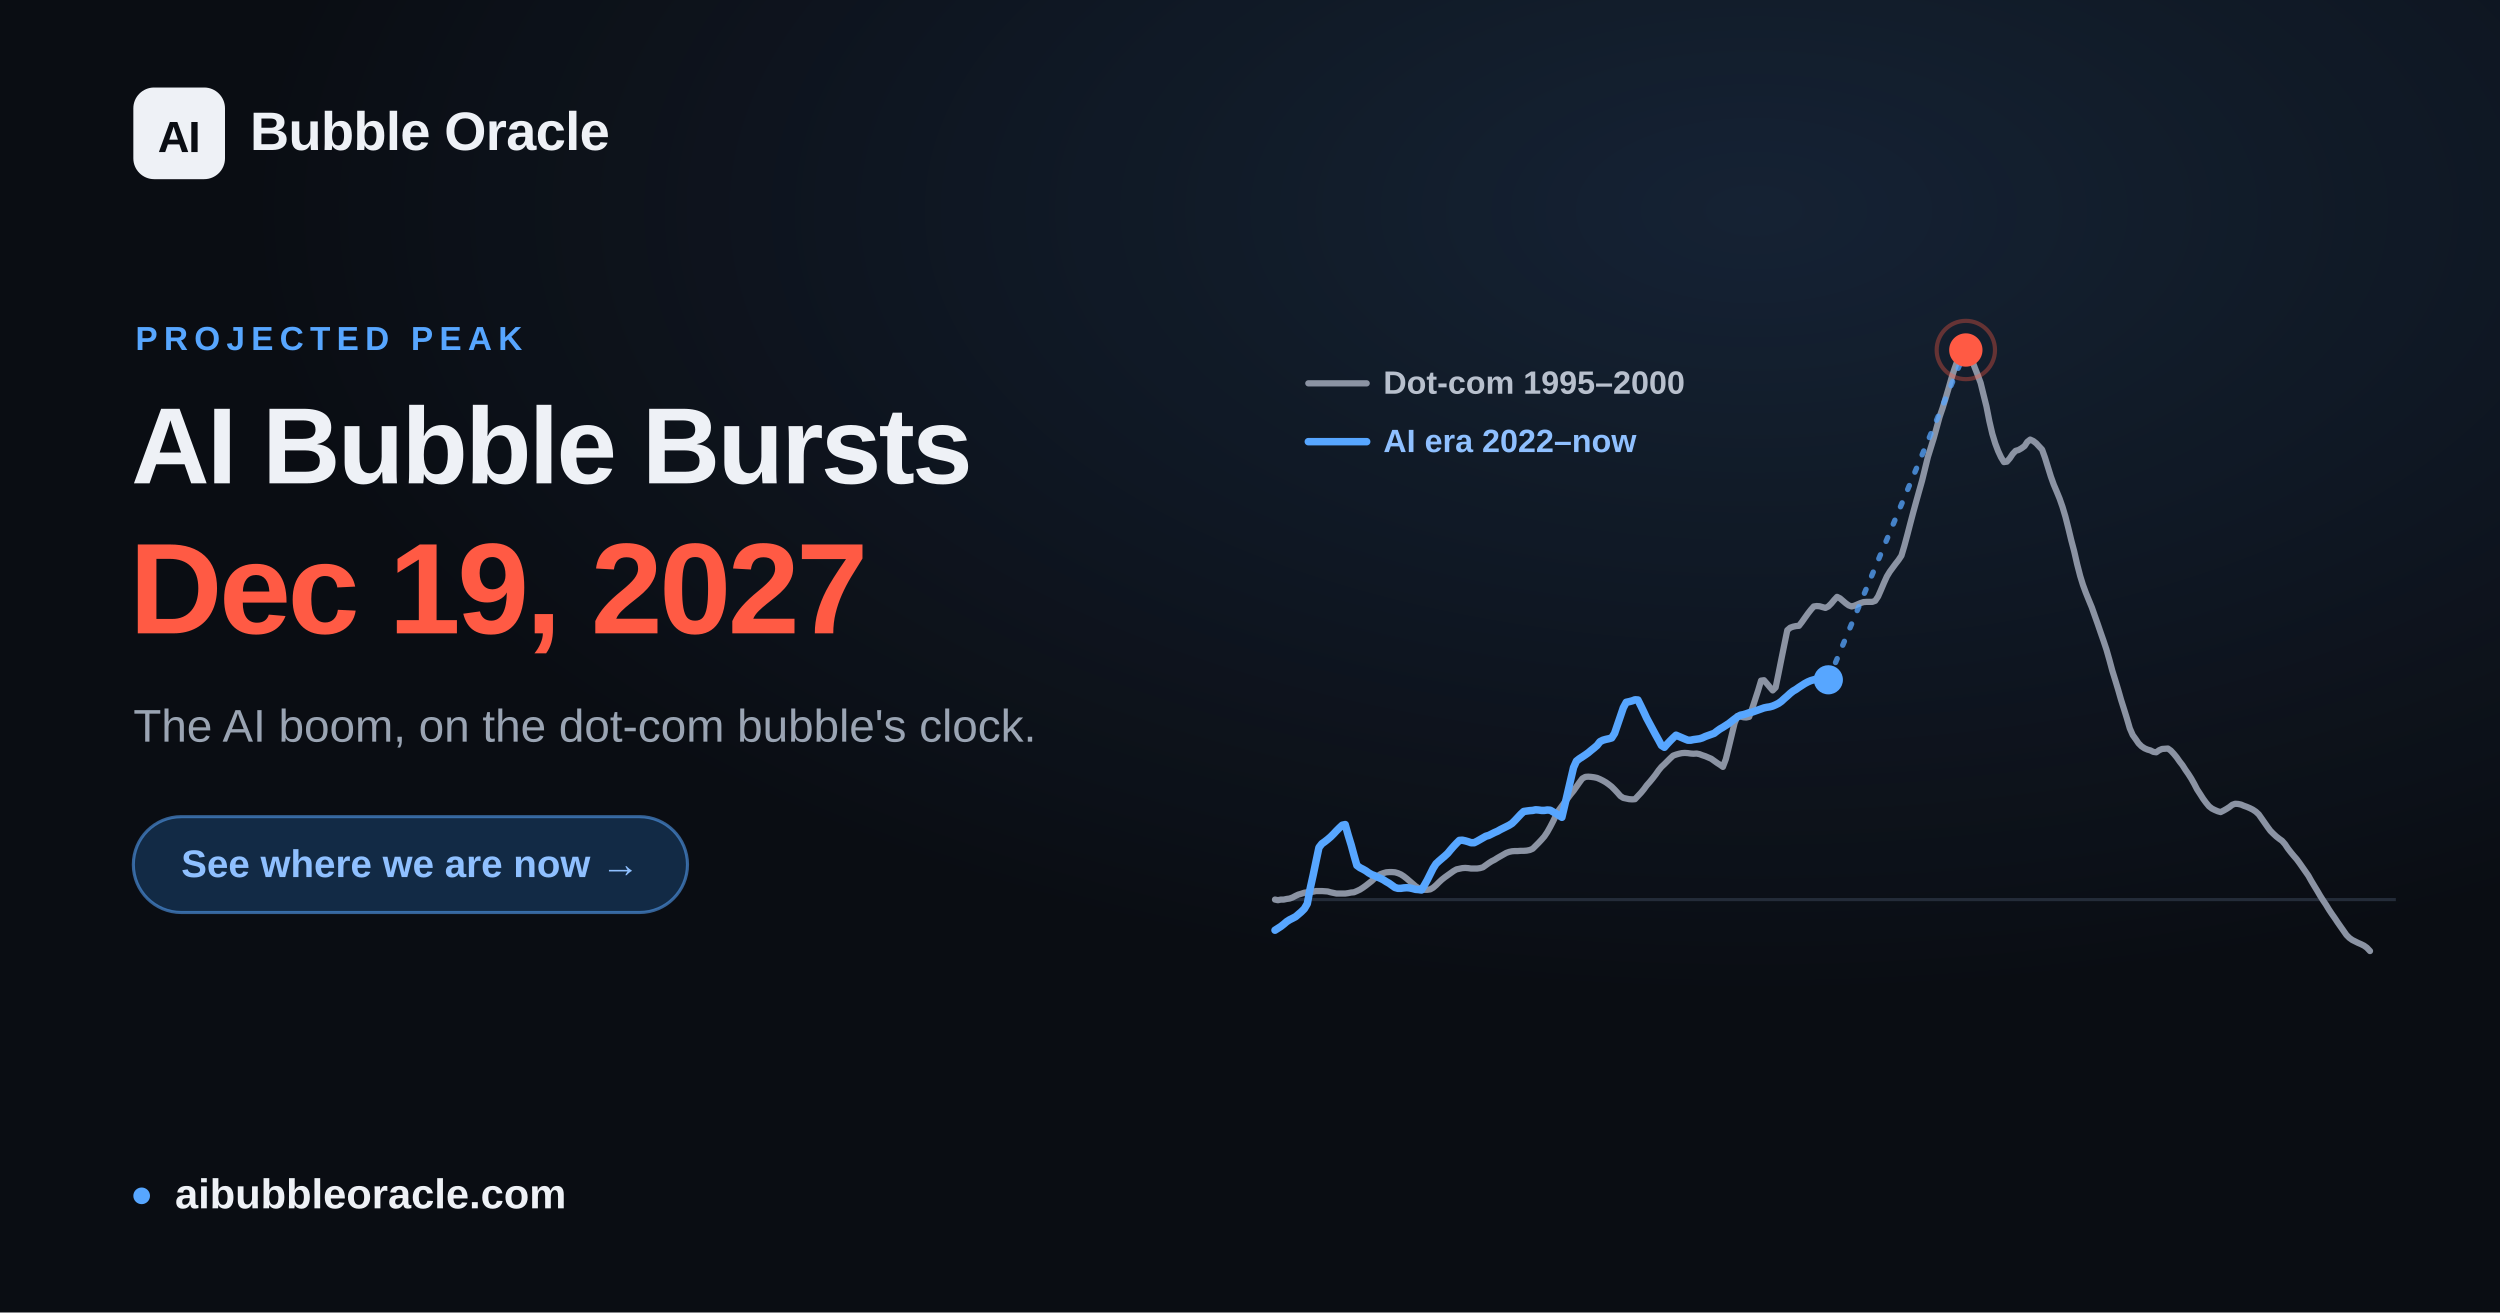
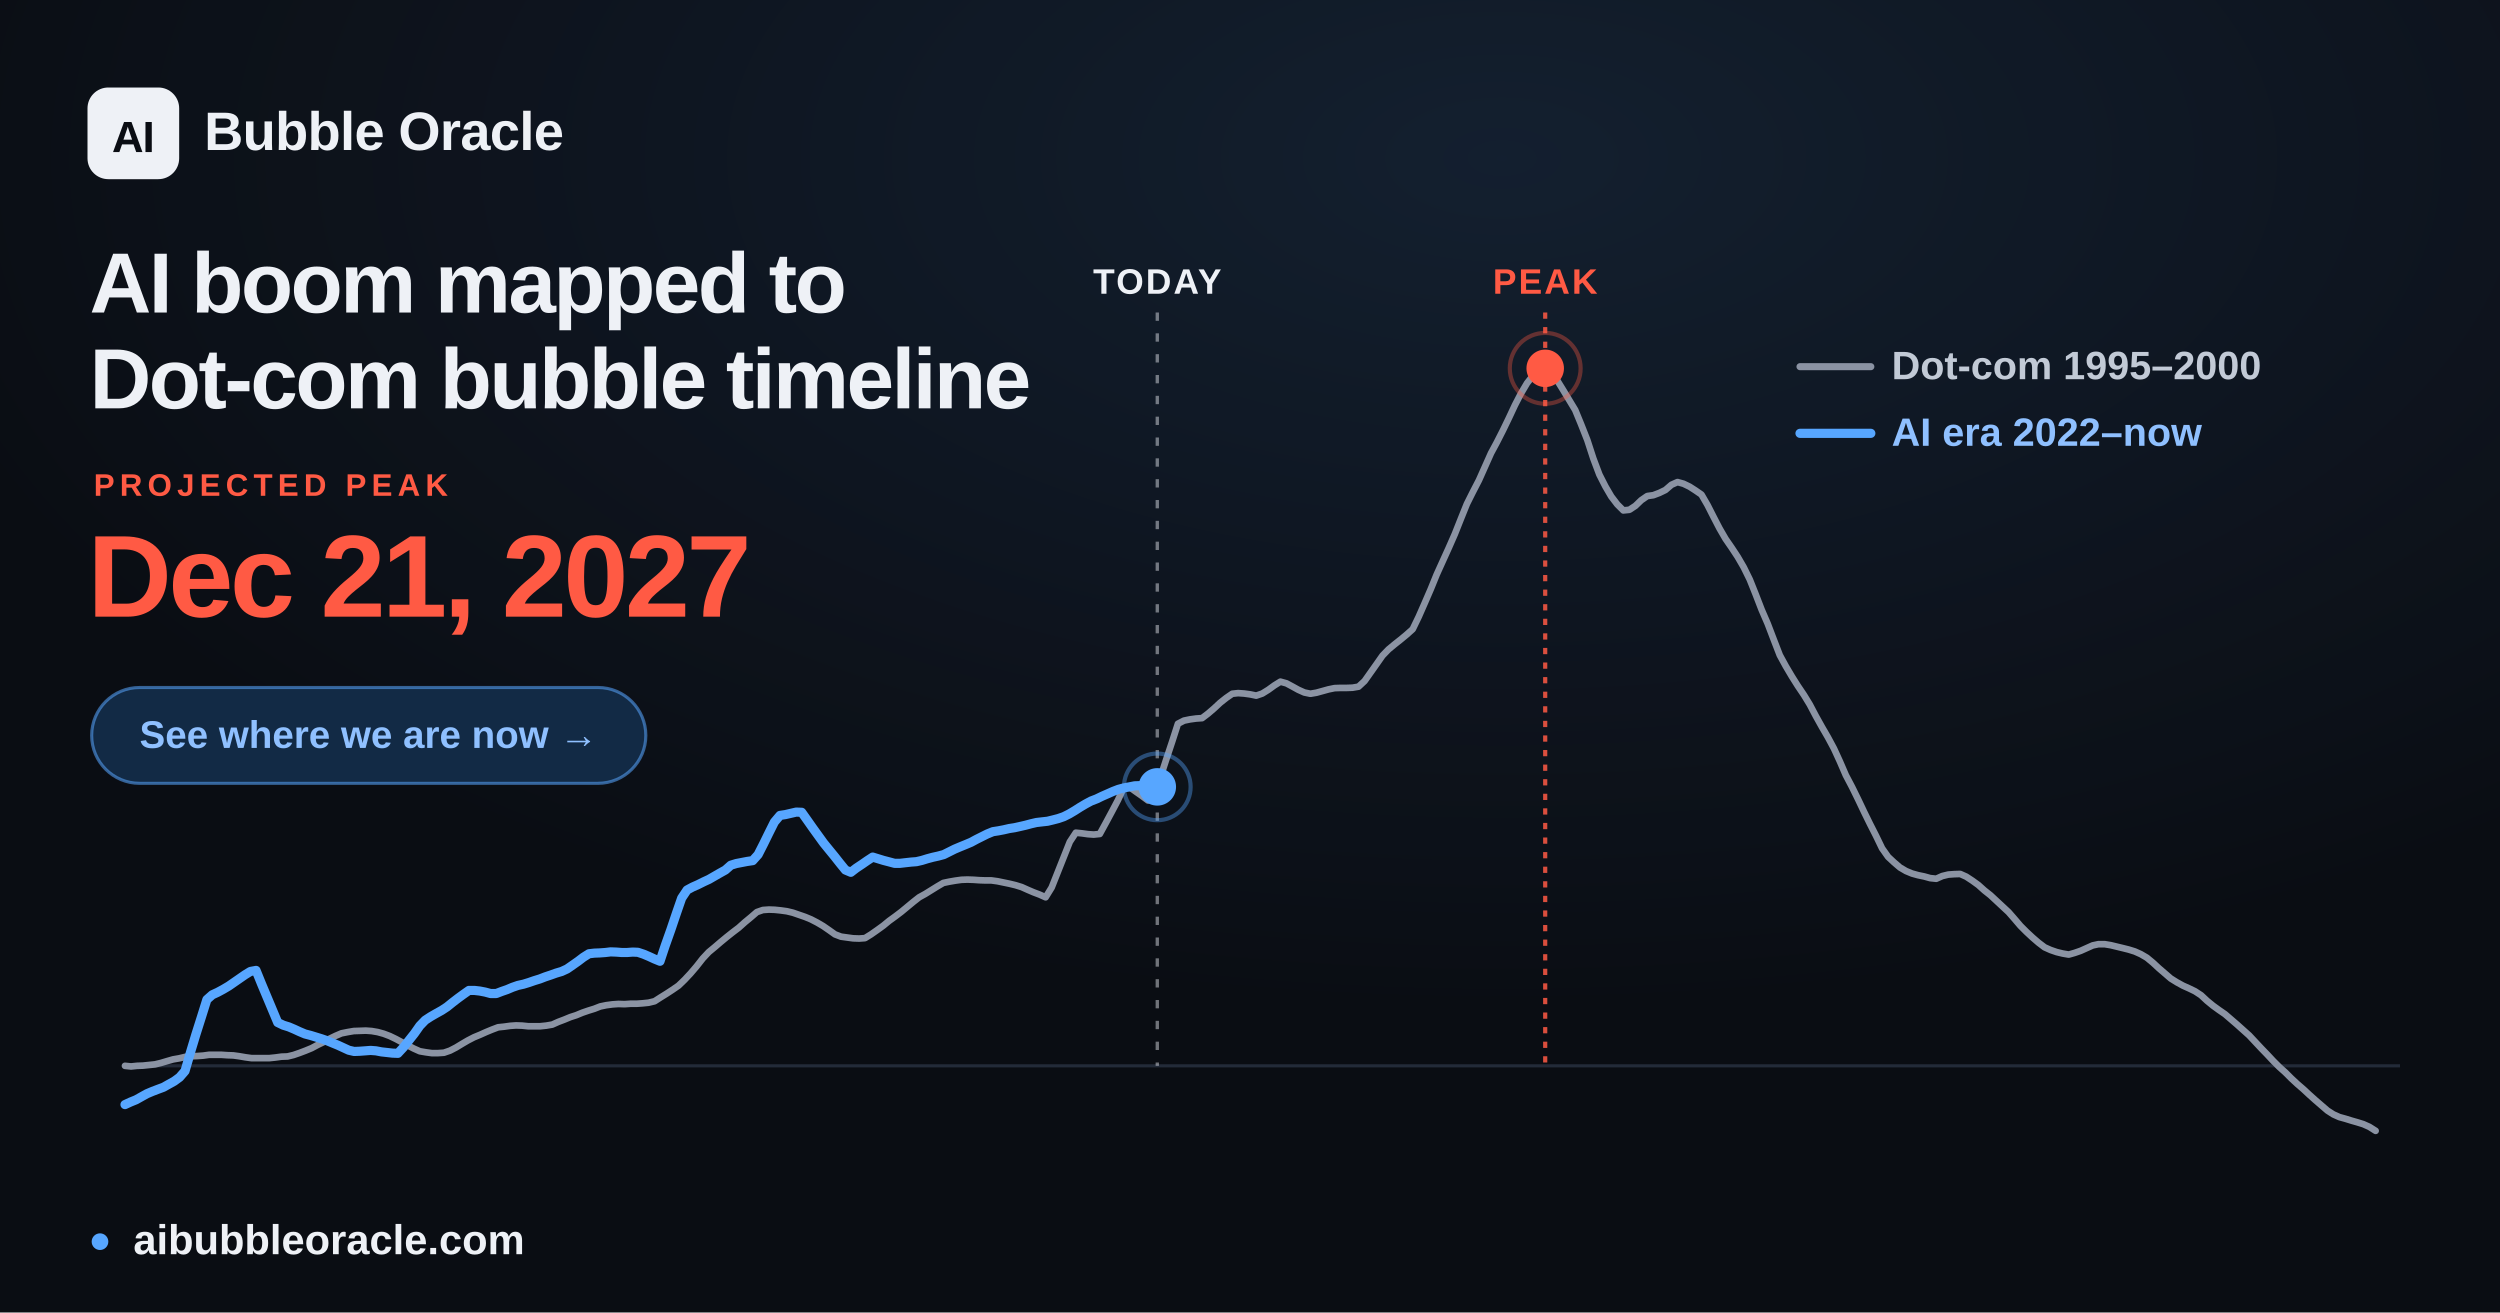
<svg xmlns="http://www.w3.org/2000/svg" width="1200" height="630" viewBox="0 0 1200 630" font-family="Arial, 'Liberation Sans', 'DejaVu Sans', sans-serif">
  <defs>
-     <radialGradient id="glow" cx="70%" cy="16%" r="60%">
-       <stop offset="0" stop-color="#57a6ff" stop-opacity="0.14" />
+     <radialGradient id="glow" cx="60%" cy="12%" r="65%">
+       <stop offset="0" stop-color="#57a6ff" stop-opacity="0.12" />
      <stop offset="1" stop-color="#57a6ff" stop-opacity="0" />
    </radialGradient>
  </defs>
  <rect width="1200" height="630" fill="#0a0d13" />
  <rect width="1200" height="630" fill="url(#glow)" />
-   <rect x="64" y="42" width="44" height="44" rx="10" fill="#eef1f6" />
-   <text x="86" y="73" text-anchor="middle" font-size="21" font-weight="800" fill="#0a0d13" letter-spacing="-0.5">AI</text>
-   <text x="120" y="72" font-size="26" font-weight="700" fill="#eef1f6" letter-spacing="-0.3">Bubble Oracle</text>
-   <text x="65" y="168" font-size="16" font-weight="700" fill="#57a6ff" letter-spacing="3">PROJECTED PEAK</text>
-   <text x="63" y="232" font-size="52" font-weight="800" fill="#eef1f6" letter-spacing="-1.2">AI Bubble Bursts</text>
-   <text x="62" y="304" font-size="62" font-weight="800" fill="#ff5a44" letter-spacing="-1.6">Dec 19, 2027</text>
-   <text x="64" y="356" font-size="22" font-weight="400" fill="#9aa4b3">The AI boom, on the dot-com bubble's clock.</text>
-   <rect x="64" y="392" width="266" height="46" rx="23" fill="#122a45" stroke="#57a6ff" stroke-opacity="0.55" stroke-width="1.5" />
-   <text x="197" y="421" text-anchor="middle" font-size="18.5" font-weight="700" fill="#8fc0ff">See where we are now  →</text>
-   <circle cx="68" cy="574" r="4" fill="#57a6ff" />
-   <text x="84" y="580" font-size="20" font-weight="600" fill="#eef1f6">aibubbleoracle.com</text>
-   <line x1="612.0" y1="431.8" x2="1150.0" y2="431.8" stroke="#242c39" stroke-width="1.5" />
-   <polyline points="612.0,431.8 613.4,432.1 614.8,431.8 616.2,431.8 617.6,431.5 619.0,431.3 620.4,430.8 621.9,430.0 623.2,429.4 624.6,429.0 626.1,428.5 627.5,428.3 628.8,428.2 630.3,428.0 631.7,427.7 633.1,427.7 634.5,427.7 635.9,427.8 637.3,427.9 638.7,428.3 640.1,428.6 641.5,428.9 642.9,428.9 644.3,428.9 645.7,428.9 647.1,428.7 648.6,428.4 649.9,428.3 651.3,427.7 652.8,427.0 654.2,426.1 655.6,425.1 657.0,424.0 658.4,422.9 659.8,421.6 661.2,420.5 662.6,419.6 664.0,419.1 665.4,418.7 666.8,418.6 668.2,418.6 669.6,418.7 671.0,419.1 672.4,419.7 673.8,420.6 675.2,421.7 676.6,422.9 678.0,424.1 679.5,425.4 680.9,426.3 682.3,426.7 683.7,427.1 685.1,427.1 686.5,426.9 687.9,426.1 689.3,424.9 690.7,423.5 692.1,422.2 693.5,421.1 694.9,420.1 696.3,419.1 697.7,418.1 699.1,417.3 700.5,417.0 701.9,416.7 703.3,416.6 704.7,416.7 706.1,416.9 707.6,416.9 709.0,416.9 710.4,416.7 711.8,416.3 713.2,415.3 714.6,414.3 716.0,413.4 717.4,412.7 718.8,411.8 720.2,411.0 721.6,410.2 723.0,409.4 724.4,408.9 725.8,408.6 727.2,408.5 728.6,408.5 730.0,408.4 731.4,408.4 732.8,408.3 734.3,408.0 735.7,407.4 737.1,406.0 738.5,404.6 739.9,403.1 741.3,401.5 742.7,399.4 744.1,396.9 745.5,394.2 746.9,391.3 748.3,388.8 749.7,386.9 751.1,385.0 752.5,383.2 753.9,381.3 755.3,379.6 756.7,377.6 758.1,375.6 759.5,373.7 761.0,372.9 762.4,372.8 763.7,372.9 765.2,373.1 766.6,373.4 768.0,374.0 769.4,374.7 770.8,375.5 772.2,376.5 773.6,377.6 775.0,379.0 776.4,380.5 777.8,382.1 779.2,383.0 780.6,383.3 782.0,383.6 783.5,383.7 784.8,383.6 786.2,382.1 787.7,380.5 789.1,378.8 790.4,377.0 791.9,375.3 793.3,373.6 794.7,371.8 796.1,369.8 797.5,368.1 798.9,366.8 800.3,365.4 801.7,364.0 803.1,362.7 804.5,362.2 805.9,361.8 807.3,361.5 808.7,361.4 810.2,361.5 811.5,361.7 812.9,361.8 814.4,361.7 815.8,362.0 817.1,362.5 818.6,363.0 820.0,363.6 821.4,364.2 822.8,365.2 824.2,366.2 825.6,367.1 827.0,368.1 828.4,364.4 829.8,358.7 831.2,352.9 832.6,347.1 834.0,343.7 835.4,343.9 836.9,344.3 838.2,344.4 839.6,344.1 841.1,340.0 842.5,335.7 843.9,331.4 845.3,326.7 846.7,326.5 848.1,328.1 849.5,329.8 850.9,331.4 852.3,330.0 853.7,323.2 855.1,316.2 856.5,309.3 857.9,302.5 859.3,301.3 860.7,300.8 862.1,300.5 863.5,300.4 864.9,298.6 866.3,296.6 867.8,294.5 869.2,292.7 870.6,291.1 872.0,290.9 873.4,291.0 874.8,291.4 876.2,291.8 877.6,291.1 879.0,289.7 880.4,288.0 881.8,286.5 883.2,287.2 884.6,288.4 886.0,289.6 887.4,290.6 888.8,291.1 890.2,290.7 891.6,290.1 893.0,289.5 894.5,289.0 895.9,288.9 897.3,288.9 898.7,288.9 900.1,288.4 901.5,286.3 902.9,283.1 904.3,279.8 905.7,276.7 907.1,274.4 908.5,272.5 909.9,270.6 911.3,268.8 912.7,266.7 914.1,262.0 915.5,256.8 916.9,251.4 918.3,246.1 919.7,241.0 921.1,236.0 922.6,230.7 924.0,225.0 925.4,219.3 926.8,214.8 928.2,210.3 929.6,205.2 931.0,200.1 932.4,196.0 933.8,191.5 935.2,186.8 936.6,181.9 938.0,177.5 939.4,173.6 940.8,170.7 942.2,168.9 943.6,168.0 945.0,169.7 946.4,172.5 947.8,176.2 949.3,180.0 950.7,183.8 952.0,189.1 953.5,195.1 954.9,202.2 956.3,208.2 957.7,212.8 959.1,216.5 960.5,219.5 961.9,221.8 963.3,221.6 964.7,220.0 966.1,217.9 967.5,216.4 968.9,216.0 970.3,215.2 971.8,214.1 973.1,212.1 974.5,211.0 976.0,211.7 977.4,212.8 978.7,214.2 980.2,215.8 981.6,219.7 983.0,224.2 984.4,228.7 985.8,232.6 987.2,235.9 988.6,239.3 990.0,243.3 991.4,248.0 992.8,253.5 994.2,259.3 995.6,264.6 997.0,270.7 998.5,276.5 999.8,280.7 1001.2,284.5 1002.7,288.2 1004.1,291.6 1005.4,295.3 1006.9,299.5 1008.3,303.6 1009.7,307.6 1011.1,311.8 1012.5,316.7 1013.9,321.9 1015.3,326.4 1016.7,331.0 1018.1,335.9 1019.5,340.3 1020.9,344.8 1022.3,349.6 1023.7,352.8 1025.2,354.9 1026.5,356.8 1027.9,358.2 1029.4,359.2 1030.8,359.8 1032.2,360.2 1033.6,360.9 1035.0,361.1 1036.4,360.1 1037.8,359.5 1039.2,359.4 1040.6,359.3 1042.0,360.3 1043.4,361.8 1044.8,363.5 1046.2,365.5 1047.6,367.3 1049.0,369.5 1050.4,371.5 1051.8,373.7 1053.2,376.2 1054.6,378.9 1056.1,381.2 1057.5,383.4 1058.9,385.3 1060.3,387.0 1061.7,388.1 1063.1,388.8 1064.5,389.4 1065.9,389.8 1067.3,389.1 1068.7,388.3 1070.1,387.4 1071.5,386.3 1072.9,385.8 1074.3,385.9 1075.7,386.2 1077.1,386.8 1078.5,387.3 1079.9,387.9 1081.3,388.6 1082.8,389.6 1084.2,390.9 1085.6,392.9 1087.0,394.9 1088.4,396.9 1089.8,398.8 1091.2,400.2 1092.6,401.5 1094.0,402.6 1095.4,403.6 1096.8,405.2 1098.2,407.3 1099.6,409.1 1101.0,410.8 1102.4,412.4 1103.8,414.3 1105.2,416.3 1106.6,418.3 1108.0,420.3 1109.4,422.8 1110.9,425.3 1112.3,427.6 1113.7,430.0 1115.1,432.2 1116.5,434.3 1117.9,436.6 1119.3,438.7 1120.7,440.7 1122.1,442.8 1123.5,444.8 1124.9,446.8 1126.3,448.8 1127.7,450.2 1129.1,451.2 1130.5,451.9 1131.9,452.6 1133.3,453.2 1134.7,453.9 1136.1,454.9 1137.6,456.5" fill="none" stroke="#8b93a3" stroke-width="3" stroke-linejoin="round" stroke-linecap="round" />
-   <polyline points="612.0,446.5 613.4,445.6 614.8,444.7 616.2,443.6 617.6,442.4 619.0,441.5 620.4,440.8 621.9,440.0 623.2,438.9 624.6,437.7 626.1,436.2 627.5,433.8 628.8,426.9 630.3,420.1 631.7,413.4 633.1,406.8 634.5,405.0 635.9,404.0 637.3,402.9 638.7,401.7 640.1,400.3 641.5,398.8 642.9,397.4 644.3,396.1 645.7,395.8 647.1,400.8 648.6,405.7 649.9,410.5 651.3,415.4 652.8,416.5 654.2,417.2 655.6,418.0 657.0,419.0 658.4,419.8 659.8,420.3 661.2,421.0 662.6,421.6 664.0,422.3 665.4,423.2 666.8,424.0 668.2,425.0 669.6,426.0 671.0,426.4 672.4,426.4 673.8,426.2 675.2,426.1 676.6,426.2 678.0,426.5 679.5,426.9 680.9,427.0 682.3,427.2 683.7,424.9 685.1,422.4 686.5,419.6 687.9,416.8 689.3,414.6 690.7,413.3 692.1,412.1 693.5,410.9 694.9,409.6 696.3,407.9 697.7,406.3 699.1,404.8 700.5,403.4 701.9,403.3 703.3,403.6 704.7,404.0 706.1,404.5 707.6,404.5 709.0,403.8 710.4,403.0 711.8,402.2 713.2,401.4 714.6,401.0 716.0,400.3 717.4,399.6 718.8,399.0 720.2,398.2 721.6,397.5 723.0,396.8 724.4,396.1 725.8,395.2 727.2,393.8 728.6,392.3 730.0,390.8 731.4,389.5 732.8,389.3 734.3,389.1 735.7,389.0 737.1,388.7 738.5,388.8 739.9,389.0 741.3,389.0 742.7,388.8 744.1,388.9 745.5,389.7 746.9,390.5 748.3,391.4 749.7,392.3 751.1,386.4 752.5,380.4 753.9,374.4 755.3,368.4 756.7,365.3 758.1,364.2 759.5,363.3 761.0,362.3 762.4,361.3 763.7,360.2 765.2,359.0 766.6,357.8 768.0,356.0 769.4,355.3 770.8,354.9 772.2,354.6 773.6,354.2 775.0,352.0 776.4,347.9 777.8,343.8 779.2,339.7 780.6,337.1 782.0,336.8 783.5,336.4 784.8,335.9 786.2,336.0 787.7,339.0 789.1,341.9 790.4,344.7 791.9,347.5 793.3,350.1 794.7,352.7 796.1,355.2 797.5,357.8 798.9,358.7 800.3,357.1 801.7,355.6 803.1,354.2 804.5,352.9 805.9,353.5 807.3,354.1 808.7,354.7 810.2,355.3 811.5,355.3 812.9,355.0 814.4,354.8 815.8,354.6 817.1,354.2 818.6,353.5 820.0,353.0 821.4,352.5 822.8,352.0 824.2,350.9 825.6,349.9 827.0,349.1 828.4,348.2 829.8,347.3 831.2,346.2 832.6,345.1 834.0,344.1 835.4,343.3 836.9,343.0 838.2,342.6 839.6,342.1 841.1,341.8 842.5,341.3 843.9,340.8 845.3,340.3 846.7,339.8 848.1,339.5 849.5,339.3 850.9,338.9 852.3,338.3 853.7,337.6 855.1,336.6 856.5,335.3 857.9,334.1 859.3,332.8 860.7,331.7 862.1,330.9 863.5,329.9 864.9,329.0 866.3,328.1 867.8,327.3 869.2,326.7 870.6,326.3 872.0,325.9 873.4,325.9 874.8,326.0 876.2,326.0 877.6,326.3" fill="none" stroke="#57a6ff" stroke-width="3.6" stroke-linejoin="round" stroke-linecap="round" />
-   <path d="M877.6,326.3 L943.6,168.0" fill="none" stroke="#57a6ff" stroke-width="2.6" stroke-dasharray="2 7" stroke-linecap="round" stroke-opacity="0.75" />
-   <circle cx="877.6" cy="326.3" r="7" fill="#57a6ff" />
-   <circle cx="943.6" cy="168.0" r="14" fill="none" stroke="#ff5a44" stroke-opacity="0.35" stroke-width="2" />
-   <circle cx="943.6" cy="168.0" r="8" fill="#ff5a44" />
-   <g font-size="15.5" font-weight="600">
-     <line x1="628" y1="184" x2="656" y2="184" stroke="#8b93a3" stroke-width="3" stroke-linecap="round" />
-     <text x="664" y="189" fill="#b8c0cd">Dot-com  1995–2000</text>
-     <line x1="628" y1="212" x2="656" y2="212" stroke="#57a6ff" stroke-width="3.6" stroke-linecap="round" />
-     <text x="664" y="217" fill="#8fc0ff">AI era  2022–now</text>
+   <line x1="60.0" y1="511.6" x2="1152.0" y2="511.6" stroke="#232b39" stroke-width="1.5" />
+   <line x1="555.5" y1="150" x2="555.5" y2="511.6" stroke="#eef1f6" stroke-opacity="0.45" stroke-width="1.6" stroke-dasharray="4 6" />
+   <text x="555.5" y="141" text-anchor="middle" font-size="17" font-weight="700" fill="#eef1f6" letter-spacing="1">TODAY</text>
+   <line x1="741.7" y1="150" x2="741.7" y2="511.6" stroke="#ff5a44" stroke-opacity="0.85" stroke-width="2" stroke-dasharray="3 4" />
+   <text x="741.7" y="141" text-anchor="middle" font-size="17" font-weight="700" fill="#ff5a44" letter-spacing="1">PEAK</text>
+   <polyline points="60.0,511.6 62.9,511.9 65.8,511.6 68.6,511.5 71.5,511.2 74.4,510.9 77.3,510.2 80.3,509.3 83.1,508.5 86.0,508.0 88.9,507.3 91.8,507.0 94.6,506.9 97.5,506.7 100.4,506.3 103.3,506.3 106.2,506.3 109.1,506.5 112.0,506.6 114.9,507.0 117.8,507.5 120.7,507.9 123.5,507.9 126.4,507.9 129.3,507.9 132.2,507.6 135.1,507.2 138.0,507.1 140.9,506.4 143.8,505.4 146.7,504.3 149.6,503.1 152.4,501.6 155.3,500.2 158.2,498.6 161.1,497.2 163.9,496.0 166.9,495.4 169.8,494.9 172.7,494.8 175.6,494.7 178.4,494.9 181.3,495.4 184.2,496.2 187.1,497.3 190.0,498.7 192.8,500.2 195.7,501.8 198.6,503.3 201.5,504.6 204.4,505.1 207.3,505.5 210.2,505.5 213.1,505.3 216.0,504.3 218.9,502.8 221.7,501.1 224.6,499.4 227.5,497.9 230.4,496.7 233.3,495.4 236.2,494.2 239.1,493.1 242.0,492.8 244.9,492.4 247.7,492.2 250.6,492.3 253.5,492.6 256.4,492.6 259.3,492.6 262.2,492.3 265.1,491.8 268.0,490.5 270.9,489.4 273.8,488.2 276.6,487.3 279.5,486.1 282.4,485.1 285.3,484.2 288.1,483.1 291.0,482.5 294.0,482.1 296.9,481.9 299.8,482.0 302.6,481.8 305.5,481.8 308.4,481.6 311.3,481.3 314.2,480.6 317.0,478.8 319.9,477.0 322.8,475.1 325.7,473.1 328.6,470.3 331.5,467.2 334.4,463.8 337.3,460.1 340.2,457.0 343.1,454.6 345.9,452.2 348.8,449.8 351.7,447.5 354.6,445.3 357.5,442.7 360.4,440.3 363.3,437.8 366.2,436.8 369.1,436.6 371.9,436.7 374.8,437.0 377.7,437.4 380.6,438.1 383.5,439.1 386.4,440.1 389.3,441.3 392.2,442.8 395.1,444.5 398.0,446.5 400.8,448.5 403.7,449.6 406.6,450.0 409.5,450.4 412.4,450.5 415.2,450.3 418.1,448.5 421.1,446.4 424.0,444.3 426.8,442.0 429.7,439.9 432.6,437.7 435.5,435.3 438.4,432.9 441.2,430.7 444.1,429.1 447.0,427.3 449.9,425.5 452.8,423.8 455.7,423.2 458.6,422.7 461.5,422.3 464.4,422.2 467.3,422.3 470.1,422.5 473.0,422.6 475.9,422.6 478.8,423.0 481.7,423.6 484.6,424.2 487.5,424.9 490.4,425.8 493.3,427.1 496.1,428.3 499.0,429.4 501.9,430.7 504.8,426.0 507.7,418.7 510.6,411.4 513.5,404.1 516.4,399.7 519.3,400.0 522.2,400.4 525.0,400.6 527.9,400.3 530.8,395.0 533.7,389.6 536.6,384.1 539.4,378.1 542.3,377.9 545.2,380.0 548.2,382.1 551.0,384.2 553.9,382.3 556.8,373.7 559.7,364.8 562.6,356.1 565.4,347.4 568.3,345.9 571.2,345.3 574.1,344.9 577.0,344.7 579.9,342.5 582.8,340.0 585.7,337.3 588.6,335.0 591.5,333.0 594.3,332.7 597.2,332.9 600.1,333.3 603.0,333.9 605.9,332.9 608.8,331.1 611.7,329.0 614.6,327.2 617.5,328.0 620.3,329.5 623.2,331.1 626.1,332.4 629.0,333.0 631.9,332.5 634.8,331.7 637.7,330.9 640.6,330.3 643.5,330.2 646.4,330.2 649.2,330.1 652.1,329.6 655.0,326.9 657.9,322.8 660.8,318.7 663.6,314.7 666.5,311.7 669.4,309.3 672.3,307.0 675.2,304.6 678.1,302.0 681.0,296.0 683.9,289.4 686.8,282.7 689.6,275.8 692.5,269.4 695.4,263.0 698.3,256.4 701.2,249.1 704.1,241.9 707.0,236.1 709.9,230.5 712.8,224.0 715.7,217.5 718.5,212.3 721.4,206.6 724.3,200.6 727.2,194.4 730.1,188.8 733.0,183.9 735.9,180.2 738.8,178.0 741.7,176.8 744.5,178.9 747.4,182.5 750.3,187.2 753.2,192.0 756.1,196.8 758.9,203.6 761.9,211.2 764.8,220.1 767.7,227.8 770.6,233.5 773.4,238.3 776.3,242.1 779.2,245.0 782.1,244.7 785.0,242.8 787.8,240.1 790.7,238.1 793.6,237.7 796.5,236.6 799.4,235.2 802.3,232.7 805.2,231.4 808.1,232.2 811.0,233.6 813.8,235.4 816.7,237.4 819.6,242.4 822.5,248.1 825.4,253.7 828.3,258.7 831.2,262.9 834.1,267.3 837.0,272.3 839.9,278.2 842.7,285.2 845.6,292.7 848.5,299.4 851.4,307.0 854.3,314.5 857.2,319.8 860.1,324.7 863.0,329.3 865.9,333.6 868.7,338.2 871.6,343.7 874.5,348.9 877.4,353.9 880.3,359.3 883.1,365.4 886.0,372.1 889.0,377.8 891.9,383.7 894.8,389.8 897.6,395.5 900.5,401.2 903.4,407.2 906.3,411.3 909.2,414.0 912.0,416.4 914.9,418.1 917.8,419.3 920.7,420.1 923.6,420.7 926.5,421.5 929.4,421.8 932.3,420.5 935.2,419.8 938.0,419.6 940.9,419.5 943.8,420.8 946.7,422.7 949.6,424.8 952.5,427.4 955.4,429.7 958.3,432.4 961.2,435.1 964.1,437.8 966.9,441.0 969.8,444.4 972.7,447.3 975.6,450.0 978.5,452.5 981.4,454.7 984.3,456.0 987.2,457.0 990.1,457.7 993.0,458.2 995.8,457.4 998.7,456.4 1001.6,455.1 1004.5,453.8 1007.3,453.2 1010.2,453.2 1013.2,453.7 1016.1,454.4 1019.0,455.1 1021.8,455.8 1024.7,456.7 1027.6,458.0 1030.5,459.7 1033.4,462.1 1036.2,464.7 1039.1,467.2 1042.0,469.7 1044.9,471.5 1047.8,473.1 1050.7,474.4 1053.6,475.8 1056.5,477.7 1059.4,480.4 1062.2,482.7 1065.1,484.8 1068.0,486.8 1070.9,489.3 1073.8,491.8 1076.7,494.4 1079.6,497.0 1082.5,500.1 1085.4,503.2 1088.3,506.2 1091.1,509.2 1094.0,512.1 1096.9,514.7 1099.8,517.6 1102.7,520.3 1105.6,522.8 1108.5,525.5 1111.4,528.1 1114.3,530.6 1117.2,533.1 1120.0,534.9 1122.9,536.2 1125.8,537.0 1128.7,537.9 1131.5,538.7 1134.4,539.6 1137.3,540.9 1140.3,542.8" fill="none" stroke="#8b93a3" stroke-width="3.2" stroke-linejoin="round" stroke-linecap="round" />
+   <polyline points="60.0,530.2 62.6,529.0 65.3,527.9 67.8,526.5 70.5,525.0 73.1,523.9 75.7,522.9 78.4,521.9 80.9,520.5 83.6,519.0 86.2,517.1 88.8,514.1 91.4,505.2 94.0,496.6 96.7,488.1 99.3,479.8 101.9,477.5 104.5,476.3 107.1,474.9 109.8,473.3 112.4,471.5 115.0,469.7 117.6,467.9 120.2,466.3 122.9,465.8 125.5,472.2 128.1,478.4 130.7,484.6 133.3,490.8 136.0,492.1 138.6,492.9 141.2,494.0 143.8,495.2 146.4,496.3 149.1,497.0 151.7,497.8 154.3,498.6 156.9,499.5 159.5,500.6 162.2,501.7 164.8,502.9 167.4,504.1 170.0,504.7 172.6,504.6 175.3,504.4 177.9,504.2 180.5,504.4 183.1,504.9 185.8,505.2 188.4,505.5 191.0,505.6 193.6,502.8 196.2,499.5 198.9,496.1 201.5,492.4 204.1,489.7 206.7,488.0 209.3,486.5 212.0,485.0 214.6,483.3 217.2,481.2 219.8,479.2 222.4,477.3 225.1,475.4 227.7,475.4 230.3,475.7 232.9,476.2 235.5,476.9 238.2,476.9 240.8,475.9 243.4,475.0 246.0,473.9 248.6,473.0 251.3,472.4 253.9,471.6 256.5,470.7 259.1,469.9 261.7,468.9 264.4,468.0 266.9,467.1 269.6,466.3 272.2,465.1 274.8,463.3 277.5,461.4 280.0,459.5 282.7,457.8 285.3,457.5 287.9,457.4 290.6,457.2 293.1,456.9 295.8,457.0 298.4,457.2 301.0,457.2 303.7,457.0 306.2,457.1 308.9,458.0 311.5,459.1 314.1,460.3 316.8,461.4 319.3,453.9 322.0,446.3 324.6,438.6 327.2,431.1 329.8,427.2 332.4,425.8 335.1,424.6 337.7,423.3 340.3,422.1 342.9,420.6 345.5,419.1 348.2,417.6 350.8,415.3 353.4,414.5 356.0,414.0 358.6,413.5 361.3,413.1 363.9,410.2 366.5,405.1 369.1,399.8 371.7,394.6 374.4,391.4 377.0,391.0 379.6,390.4 382.2,389.8 384.8,389.9 387.5,393.7 390.1,397.4 392.7,401.0 395.3,404.6 397.9,407.8 400.6,411.1 403.2,414.4 405.8,417.6 408.4,418.7 411.0,416.7 413.7,414.9 416.3,413.1 418.9,411.4 421.5,412.2 424.1,413.0 426.8,413.7 429.4,414.4 432.0,414.4 434.6,414.1 437.3,413.8 439.9,413.6 442.5,413.0 445.1,412.2 447.7,411.5 450.4,410.9 453.0,410.2 455.6,408.9 458.2,407.6 460.8,406.5 463.5,405.4 466.1,404.3 468.7,402.9 471.3,401.6 473.9,400.3 476.6,399.2 479.2,398.8 481.8,398.3 484.4,397.7 487.0,397.3 489.7,396.7 492.3,396.1 494.9,395.4 497.5,394.8 500.1,394.5 502.8,394.2 505.3,393.6 508.0,392.9 510.6,392.0 513.2,390.7 515.9,389.1 518.4,387.5 521.1,385.9 523.7,384.5 526.3,383.5 529.0,382.2 531.5,381.1 534.2,379.9 536.8,378.9 539.4,378.2 542.1,377.7 544.6,377.2 547.3,377.1 549.9,377.3 552.5,377.4 555.2,377.7 555.5,377.7" fill="none" stroke="#57a6ff" stroke-width="4.4" stroke-linejoin="round" stroke-linecap="round" />
+   <circle cx="555.5" cy="377.7" r="9" fill="#57a6ff" />
+   <circle cx="555.5" cy="377.7" r="16" fill="none" stroke="#57a6ff" stroke-opacity="0.4" stroke-width="2" />
+   <circle cx="741.7" cy="176.8" r="17" fill="none" stroke="#ff5a44" stroke-opacity="0.35" stroke-width="2" />
+   <circle cx="741.7" cy="176.8" r="9" fill="#ff5a44" />
+   <g font-size="19" font-weight="600">
+     <line x1="864" y1="176" x2="898" y2="176" stroke="#8b93a3" stroke-width="3.4" stroke-linecap="round" />
+     <text x="908" y="182" fill="#c2cad6">Dot-com  1995–2000</text>
+     <line x1="864" y1="208" x2="898" y2="208" stroke="#57a6ff" stroke-width="4.4" stroke-linecap="round" />
+     <text x="908" y="214" fill="#8fc0ff">AI era  2022–now</text>
  </g>
+   <rect x="42" y="42" width="44" height="44" rx="10" fill="#eef1f6" />
+   <text x="64" y="73" text-anchor="middle" font-size="21" font-weight="800" fill="#0a0d13" letter-spacing="-0.5">AI</text>
+   <text x="98" y="72" font-size="26" font-weight="700" fill="#eef1f6" letter-spacing="-0.3">Bubble Oracle</text>
+   <text x="43" y="150" font-size="41" font-weight="800" fill="#eef1f6" letter-spacing="-1.2">AI boom mapped to</text>
+   <text x="43" y="196" font-size="41" font-weight="800" fill="#eef1f6" letter-spacing="-1.2">Dot-com bubble timeline</text>
+   <text x="45" y="238" font-size="15" font-weight="700" fill="#ff5a44" letter-spacing="2.5">PROJECTED PEAK</text>
+   <text x="42" y="296" font-size="56" font-weight="800" fill="#ff5a44" letter-spacing="-1.6">Dec 21, 2027</text>
+   <rect x="44" y="330" width="266" height="46" rx="23" fill="#122a45" stroke="#57a6ff" stroke-opacity="0.55" stroke-width="1.5" />
+   <text x="177" y="359" text-anchor="middle" font-size="18.5" font-weight="700" fill="#8fc0ff">See where we are now  →</text>
+   <circle cx="48" cy="596" r="4" fill="#57a6ff" />
+   <text x="64" y="602" font-size="20" font-weight="600" fill="#eef1f6">aibubbleoracle.com</text>
</svg>
